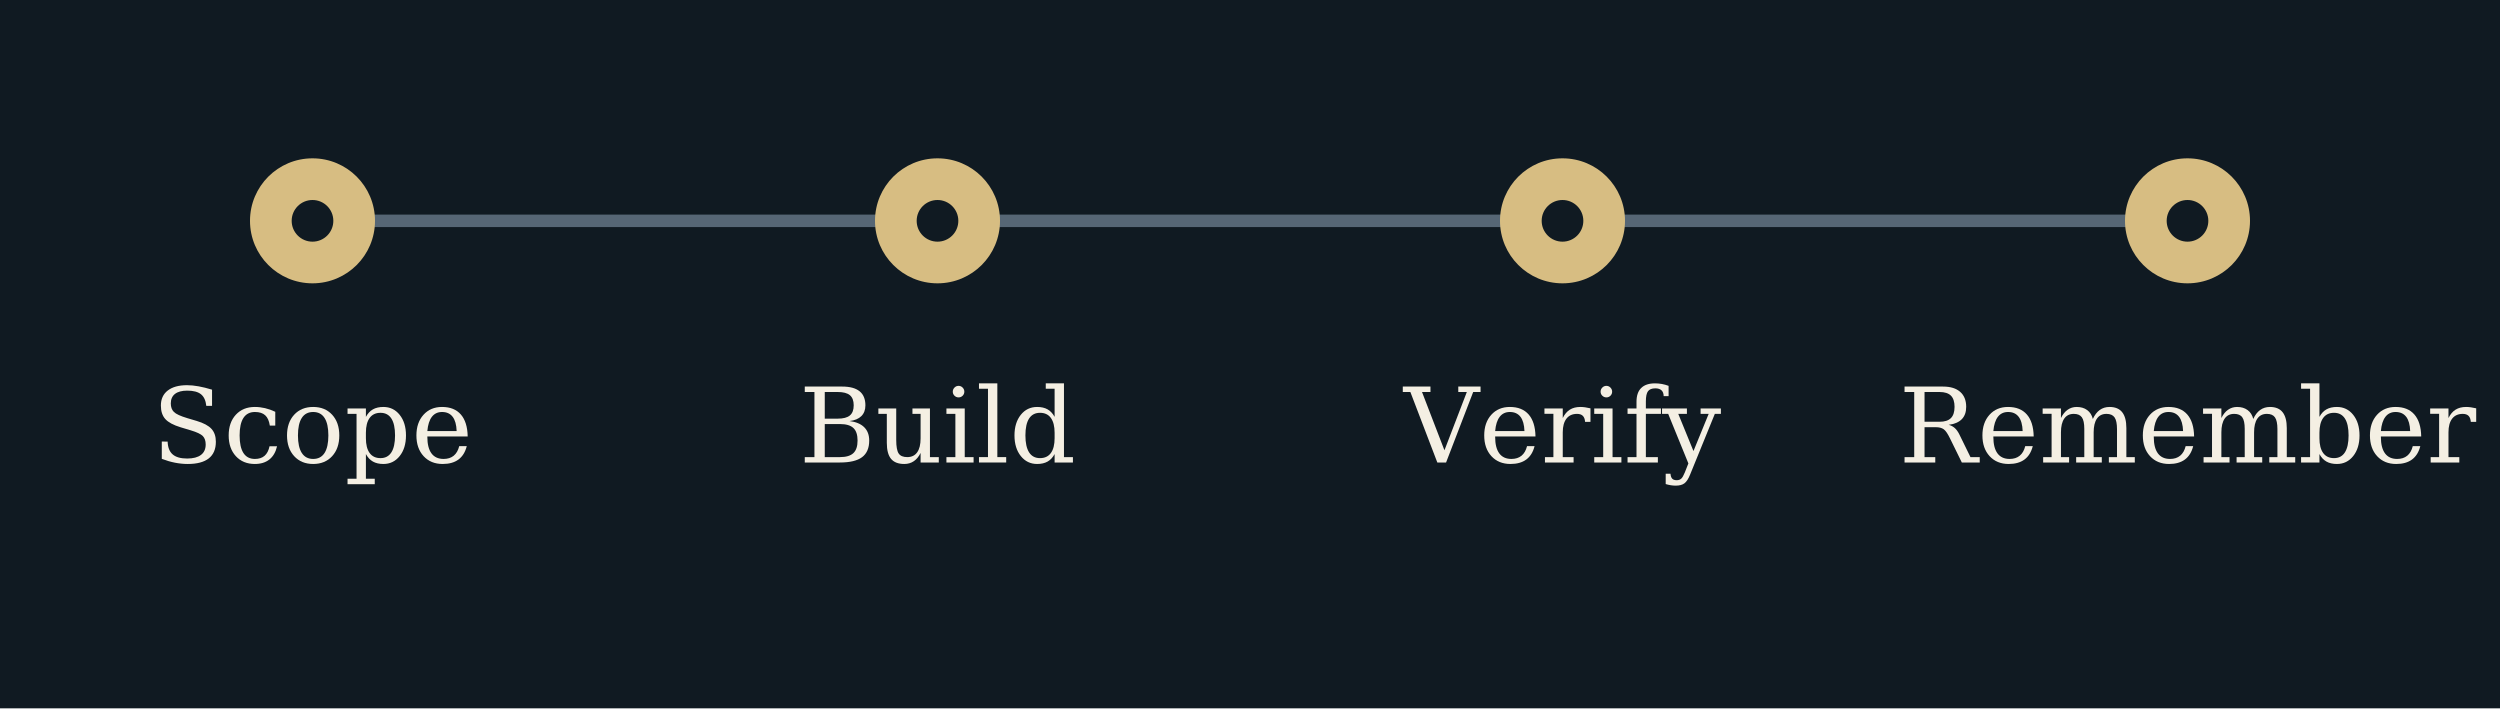
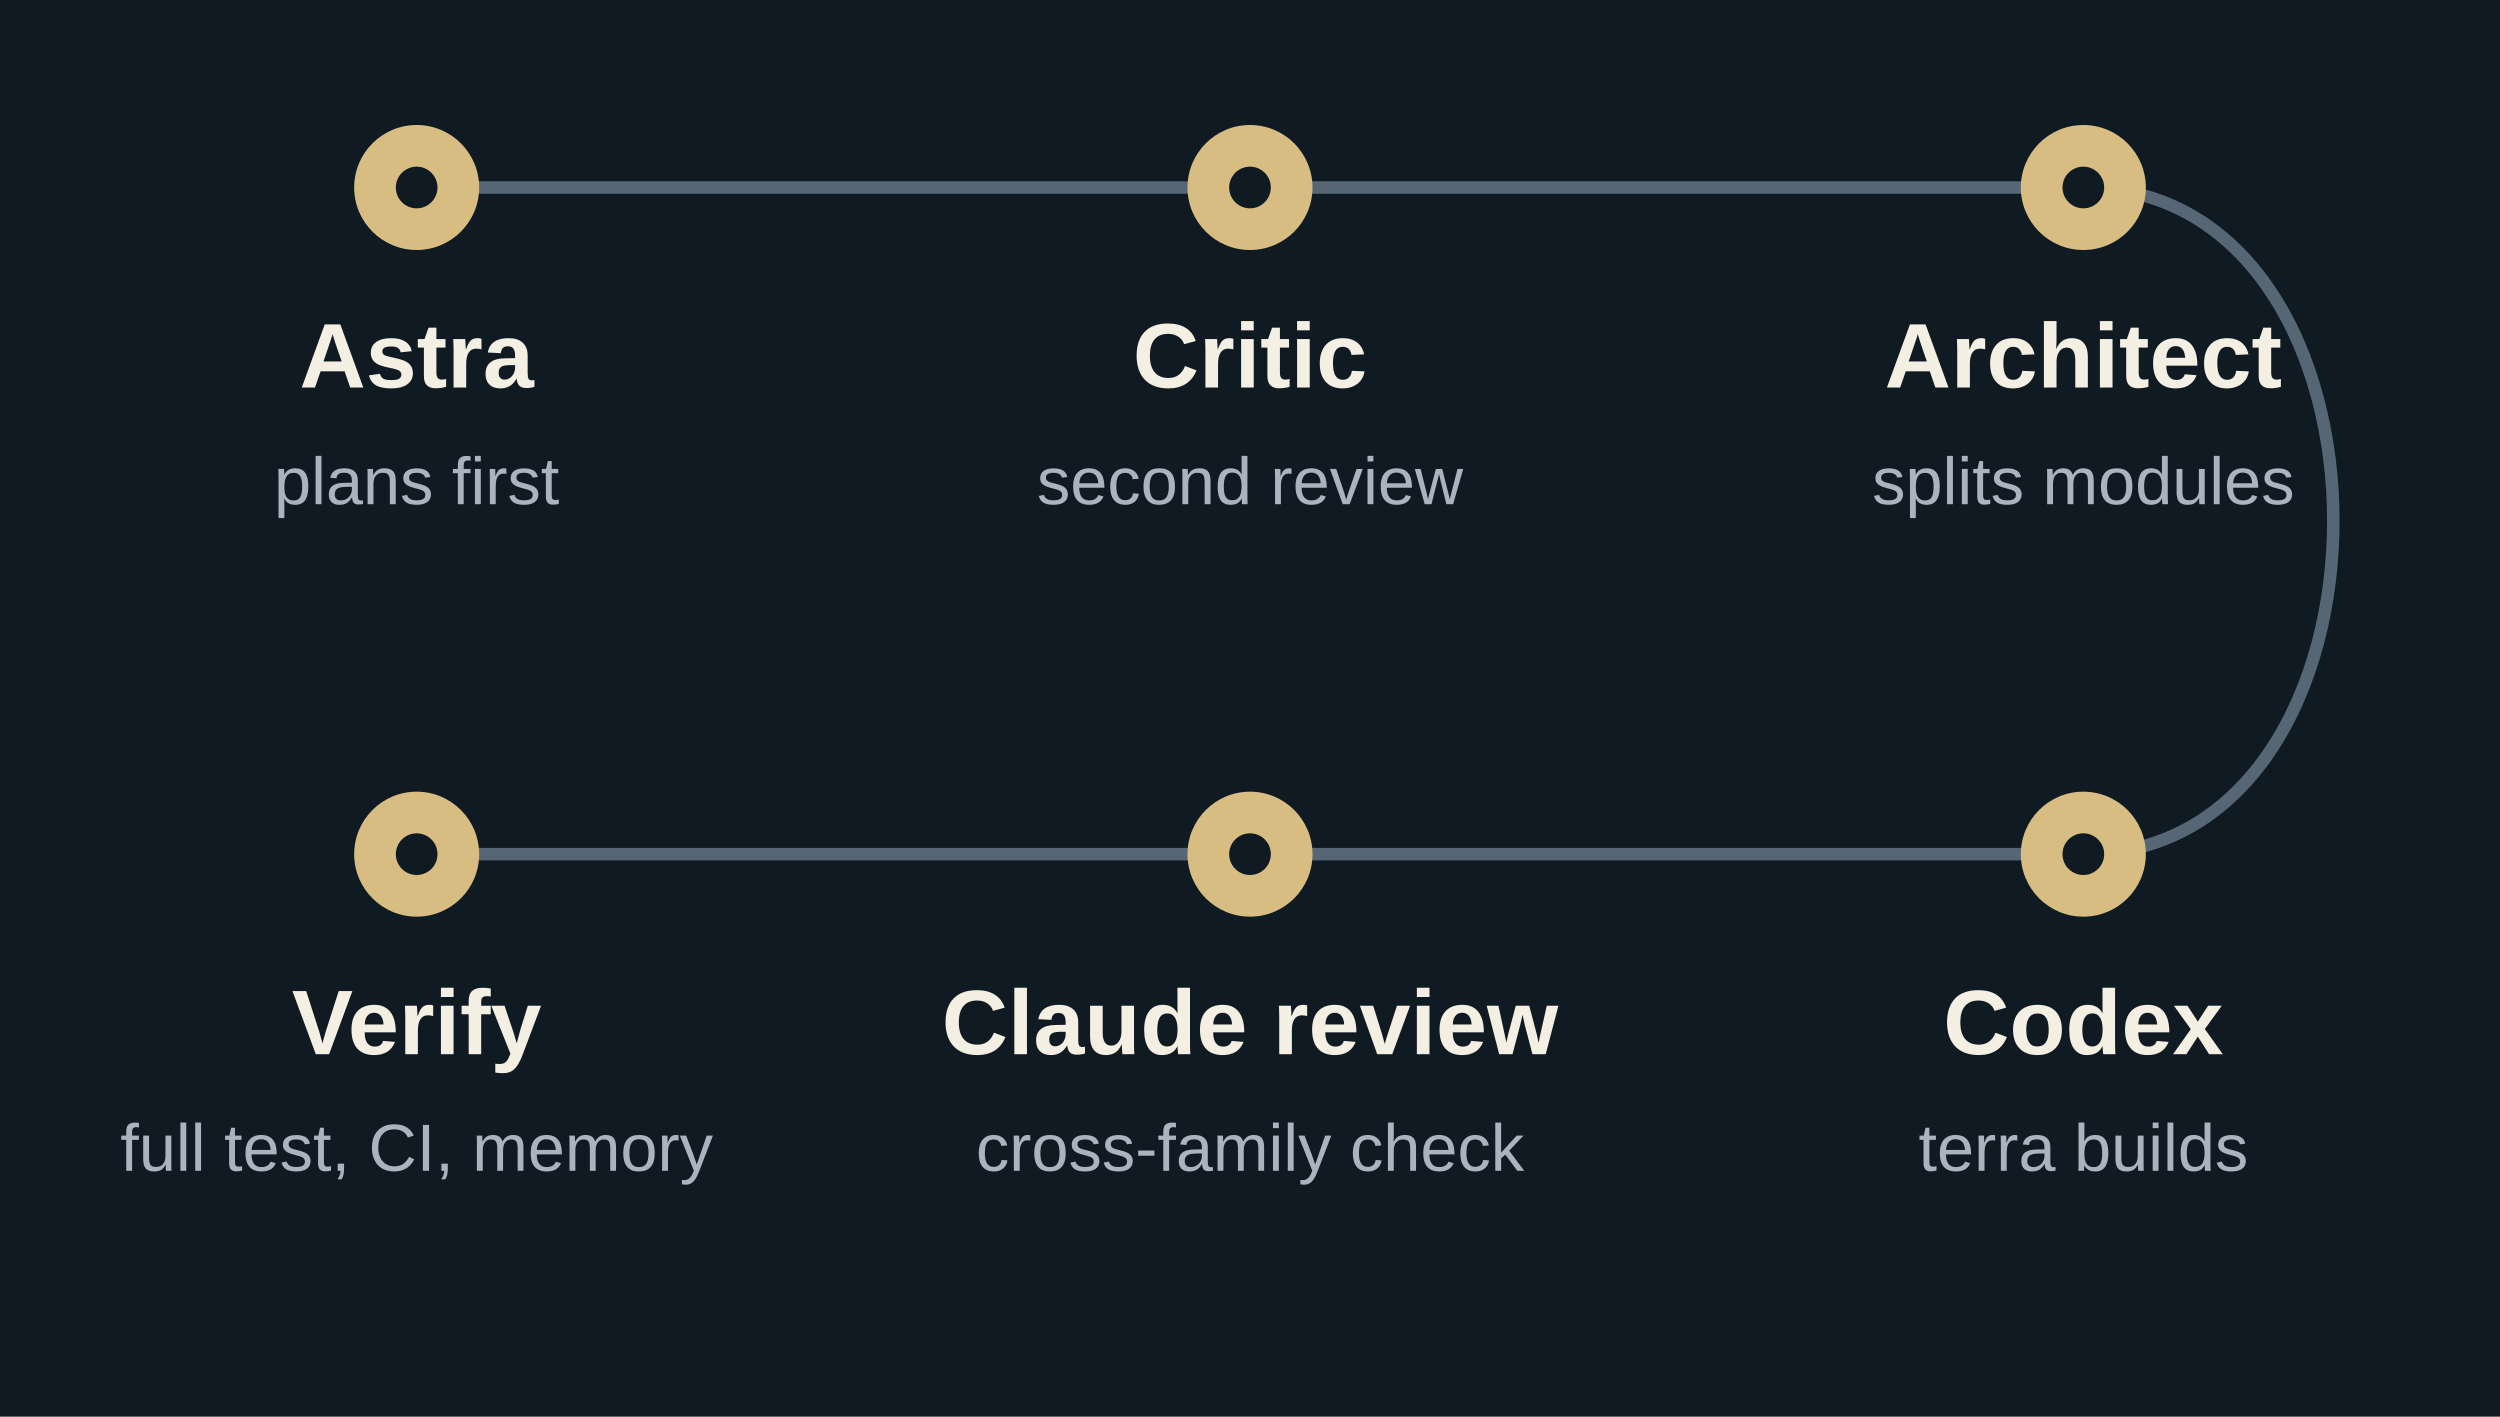
- <svg xmlns="http://www.w3.org/2000/svg" width="600" height="170" viewBox="0 0 600 170" role="img" aria-labelledby="title desc">
-   <rect x="0" y="0" width="600" height="170" rx="0" fill="#101a22" />
-   <path d="M75.0 53H525.0" fill="none" stroke="#566675" stroke-width="3" stroke-linecap="round" stroke-linejoin="round" />
-   <circle cx="75.0" cy="53" r="15" fill="#d7bd82" />
-   <circle cx="75.0" cy="53" r="5" fill="#101a22" />
-   <g fill="#f4efe3" aria-label="Scope">
-     <path d="M190 72V412L305 411Q310 241 403.5 159.5Q497 78 688 78Q866 78 959.5 148.5Q1053 219 1053 354Q1053 462 996.5 520.0Q940 578 758 633L561 692Q347 757 259.5 854.0Q172 951 172 1120Q172 1310 307.0 1415.0Q442 1520 686 1520Q790 1520 914.0 1497.5Q1038 1475 1178 1432V1114H1065Q1048 1272 959.5 1342.5Q871 1413 690 1413Q532 1413 449.5 1348.5Q367 1284 367 1161Q367 1054 429.0 993.0Q491 932 692 872L877 817Q1080 756 1166.5 661.5Q1253 567 1253 408Q1253 191 1114.0 81.0Q975 -29 700 -29Q577 -29 449.5 -4.0Q322 21 190 72Z" transform="translate(36.511 111) scale(0.01220703 -0.01220703)" />
-     <path d="M1053 319Q1014 149 903.0 60.0Q792 -29 616 -29Q384 -29 243.0 124.5Q102 278 102 532Q102 787 243.0 939.5Q384 1092 616 1092Q717 1092 817.0 1068.5Q917 1045 1018 997V725H911Q890 865 819.5 929.0Q749 993 618 993Q469 993 393.0 877.5Q317 762 317 532Q317 302 392.5 186.0Q468 70 618 70Q737 70 808.0 132.0Q879 194 905 319Z" transform="translate(53.638 111) scale(0.01220703 -0.01220703)" />
-     <path d="M616 70Q764 70 839.5 187.0Q915 304 915 532Q915 760 839.5 876.5Q764 993 616 993Q468 993 392.5 876.5Q317 760 317 532Q317 304 393.0 187.0Q469 70 616 70ZM616 -29Q384 -29 243.0 124.5Q102 278 102 532Q102 786 242.5 939.0Q383 1092 616 1092Q849 1092 989.5 939.0Q1130 786 1130 532Q1130 278 989.5 124.5Q849 -29 616 -29Z" transform="translate(67.639 111) scale(0.01220703 -0.01220703)" />
-     <path d="M420 584V479Q420 287 493.5 186.5Q567 86 707 86Q848 86 920.5 199.0Q993 312 993 532Q993 753 920.5 865.0Q848 977 707 977Q567 977 493.5 876.0Q420 775 420 584ZM236 956H59V1063H420V897Q474 997 557.5 1044.5Q641 1092 764 1092Q960 1092 1084.0 937.0Q1208 782 1208 532Q1208 282 1084.0 126.5Q960 -29 764 -29Q641 -29 557.5 18.5Q474 66 420 166V-319H594V-426H59V-319H236Z" transform="translate(82.690 111) scale(0.01220703 -0.01220703)" />
-     <path d="M1110 512H317V504Q317 289 398.0 179.5Q479 70 637 70Q758 70 835.5 133.5Q913 197 944 322H1092Q1048 147 929.5 59.0Q811 -29 618 -29Q385 -29 243.5 124.5Q102 278 102 532Q102 784 241.0 938.0Q380 1092 606 1092Q847 1092 976.0 943.5Q1105 795 1110 512ZM893 618Q887 804 814.5 898.5Q742 993 606 993Q479 993 406.0 898.0Q333 803 317 618Z" transform="translate(98.694 111) scale(0.01220703 -0.01220703)" />
-   </g>
-   <circle cx="225.0" cy="53" r="15" fill="#d7bd82" />
-   <circle cx="225.0" cy="53" r="5" fill="#101a22" />
-   <g fill="#f4efe3" aria-label="Build">
-     <path d="M506 106H805Q985 106 1068.0 184.0Q1151 262 1151 432Q1151 601 1068.5 678.5Q986 756 805 756H506ZM506 862H760Q924 862 999.5 925.0Q1075 988 1075 1124Q1075 1261 999.5 1323.5Q924 1386 760 1386H506ZM113 0V106H303V1386H113V1493H850Q1076 1493 1190.5 1400.5Q1305 1308 1305 1124Q1305 991 1225.5 912.0Q1146 833 993 815Q1183 791 1281.5 693.5Q1380 596 1380 432Q1380 210 1240.0 105.0Q1100 0 803 0Z" transform="translate(191.766 111) scale(0.01220703 -0.01220703)" />
-     <path d="M725 1063H1069V106H1243V0H885V188Q834 82 753.0 26.5Q672 -29 565 -29Q388 -29 304.5 71.5Q221 172 221 387V956H55V1063H406V444Q406 250 453.5 178.0Q501 106 623 106Q751 106 818.0 200.0Q885 294 885 473V956H725Z" transform="translate(210.138 111) scale(0.01220703 -0.01220703)" />
-     <path d="M199 1393Q199 1439 232.5 1473.0Q266 1507 313 1507Q359 1507 392.5 1473.0Q426 1439 426 1393Q426 1346 393.0 1313.0Q360 1280 313 1280Q266 1280 232.5 1313.0Q199 1346 199 1393ZM434 106H608V0H74V106H250V956H74V1063H434Z" transform="translate(226.239 111) scale(0.01220703 -0.01220703)" />
-     <path d="M420 106H594V0H59V106H236V1450H59V1556H420Z" transform="translate(234.235 111) scale(0.01220703 -0.01220703)" />
-     <path d="M1075 106H1251V0H891V166Q837 66 753.5 18.5Q670 -29 547 -29Q351 -29 226.5 126.5Q102 282 102 532Q102 782 226.0 937.0Q350 1092 547 1092Q670 1092 753.5 1044.5Q837 997 891 897V1450H717V1556H1075ZM891 479V584Q891 775 817.5 876.0Q744 977 604 977Q462 977 389.5 865.0Q317 753 317 532Q317 312 389.5 199.0Q462 86 604 86Q744 86 817.5 186.5Q891 287 891 479Z" transform="translate(242.230 111) scale(0.01220703 -0.01220703)" />
-   </g>
-   <circle cx="375.0" cy="53" r="15" fill="#d7bd82" />
-   <circle cx="375.0" cy="53" r="5" fill="#101a22" />
-   <g fill="#f4efe3" aria-label="Verify">
-     <path d="M358 1386 799 240 1239 1386H1071V1493H1509V1386H1364L831 0H659L129 1386H-20V1493H524V1386Z" transform="translate(336.914 111) scale(0.01220703 -0.01220703)" />
-     <path d="M1110 512H317V504Q317 289 398.0 179.5Q479 70 637 70Q758 70 835.5 133.5Q913 197 944 322H1092Q1048 147 929.5 59.0Q811 -29 618 -29Q385 -29 243.5 124.5Q102 278 102 532Q102 784 241.0 938.0Q380 1092 606 1092Q847 1092 976.0 943.5Q1105 795 1110 512ZM893 618Q887 804 814.5 898.5Q742 993 606 993Q479 993 406.0 898.0Q333 803 317 618Z" transform="translate(354.968 111) scale(0.01220703 -0.01220703)" />
-     <path d="M979 1065V799H873Q868 878 829.0 917.0Q790 956 715 956Q579 956 506.5 862.0Q434 768 434 592V106H647V0H84V106H250V958H74V1063H434V874Q488 985 573.0 1038.5Q658 1092 780 1092Q825 1092 874.5 1085.0Q924 1078 979 1065Z" transform="translate(369.763 111) scale(0.01220703 -0.01220703)" />
-     <path d="M199 1393Q199 1439 232.5 1473.0Q266 1507 313 1507Q359 1507 392.5 1473.0Q426 1439 426 1393Q426 1346 393.0 1313.0Q360 1280 313 1280Q266 1280 232.5 1313.0Q199 1346 199 1393ZM434 106H608V0H74V106H250V956H74V1063H434Z" transform="translate(381.714 111) scale(0.01220703 -0.01220703)" />
-     <path d="M881 1305H784Q783 1380 741.5 1419.0Q700 1458 621 1458Q518 1458 476.0 1401.5Q434 1345 434 1200V1063H731V956H434V106H670V0H74V106H250V956H74V1063H250V1196Q250 1374 342.5 1465.0Q435 1556 614 1556Q681 1556 748.0 1544.0Q815 1532 881 1507Z" transform="translate(389.709 111) scale(0.01220703 -0.01220703)" />
-     <path d="M442 -195 512 -18 115 956H-6V1063H483V956H313L612 225L911 956H752V1063H1151V956H1032L545 -240Q495 -364 434.0 -409.5Q373 -455 262 -455Q215 -455 165.5 -447.0Q116 -439 66 -424V-221H160Q166 -289 194.5 -318.5Q223 -348 283 -348Q338 -348 371.5 -317.5Q405 -287 442 -195Z" transform="translate(398.962 111) scale(0.01220703 -0.01220703)" />
-   </g>
-   <circle cx="525.0" cy="53" r="15" fill="#d7bd82" />
-   <circle cx="525.0" cy="53" r="5" fill="#101a22" />
-   <g fill="#f4efe3" aria-label="Remember">
-     <path d="M981 741Q1051 722 1101.5 676.5Q1152 631 1192 549L1409 106H1591V0H1239L1006 475Q939 613 883.0 653.5Q827 694 729 694H506V106H717V0H113V106H303V1386H113V1493H870Q1088 1493 1206.5 1389.0Q1325 1285 1325 1094Q1325 940 1238.5 851.5Q1152 763 981 741ZM506 801H801Q952 801 1024.0 872.5Q1096 944 1096 1094Q1096 1244 1024.0 1315.0Q952 1386 801 1386H506Z" transform="translate(455.713 111) scale(0.01220703 -0.01220703)" />
-     <path d="M1110 512H317V504Q317 289 398.0 179.5Q479 70 637 70Q758 70 835.5 133.5Q913 197 944 322H1092Q1048 147 929.5 59.0Q811 -29 618 -29Q385 -29 243.5 124.5Q102 278 102 532Q102 784 241.0 938.0Q380 1092 606 1092Q847 1092 976.0 943.5Q1105 795 1110 512ZM893 618Q887 804 814.5 898.5Q742 993 606 993Q479 993 406.0 898.0Q333 803 317 618Z" transform="translate(474.536 111) scale(0.01220703 -0.01220703)" />
-     <path d="M1061 856Q1114 973 1196.5 1032.5Q1279 1092 1389 1092Q1556 1092 1638.0 988.5Q1720 885 1720 676V106H1886V0H1376V106H1536V655Q1536 818 1488.0 887.0Q1440 956 1329 956Q1206 956 1141.5 863.0Q1077 770 1077 592V106H1237V0H733V106H893V662Q893 821 845.0 888.5Q797 956 686 956Q563 956 498.5 863.0Q434 770 434 592V106H594V0H84V106H250V958H74V1063H434V874Q485 980 564.0 1036.0Q643 1092 743 1092Q867 1092 950.0 1030.5Q1033 969 1061 856Z" transform="translate(489.331 111) scale(0.01220703 -0.01220703)" />
-     <path d="M1110 512H317V504Q317 289 398.0 179.5Q479 70 637 70Q758 70 835.5 133.5Q913 197 944 322H1092Q1048 147 929.5 59.0Q811 -29 618 -29Q385 -29 243.5 124.5Q102 278 102 532Q102 784 241.0 938.0Q380 1092 606 1092Q847 1092 976.0 943.5Q1105 795 1110 512ZM893 618Q887 804 814.5 898.5Q742 993 606 993Q479 993 406.0 898.0Q333 803 317 618Z" transform="translate(513.037 111) scale(0.01220703 -0.01220703)" />
-     <path d="M1061 856Q1114 973 1196.5 1032.5Q1279 1092 1389 1092Q1556 1092 1638.0 988.5Q1720 885 1720 676V106H1886V0H1376V106H1536V655Q1536 818 1488.0 887.0Q1440 956 1329 956Q1206 956 1141.5 863.0Q1077 770 1077 592V106H1237V0H733V106H893V662Q893 821 845.0 888.5Q797 956 686 956Q563 956 498.5 863.0Q434 770 434 592V106H594V0H84V106H250V958H74V1063H434V874Q485 980 564.0 1036.0Q643 1092 743 1092Q867 1092 950.0 1030.5Q1033 969 1061 856Z" transform="translate(527.832 111) scale(0.01220703 -0.01220703)" />
-     <path d="M236 106V1450H59V1556H420V897Q474 997 557.5 1044.5Q641 1092 764 1092Q960 1092 1084.0 937.0Q1208 782 1208 532Q1208 282 1084.0 126.5Q960 -29 764 -29Q641 -29 557.5 18.5Q474 66 420 166V0H59V106ZM420 479Q420 287 493.5 186.5Q567 86 707 86Q848 86 920.5 199.0Q993 312 993 532Q993 753 920.5 865.0Q848 977 707 977Q567 977 493.5 876.0Q420 775 420 584Z" transform="translate(551.538 111) scale(0.01220703 -0.01220703)" />
-     <path d="M1110 512H317V504Q317 289 398.0 179.5Q479 70 637 70Q758 70 835.5 133.5Q913 197 944 322H1092Q1048 147 929.5 59.0Q811 -29 618 -29Q385 -29 243.5 124.5Q102 278 102 532Q102 784 241.0 938.0Q380 1092 606 1092Q847 1092 976.0 943.5Q1105 795 1110 512ZM893 618Q887 804 814.5 898.5Q742 993 606 993Q479 993 406.0 898.0Q333 803 317 618Z" transform="translate(567.542 111) scale(0.01220703 -0.01220703)" />
-     <path d="M979 1065V799H873Q868 878 829.0 917.0Q790 956 715 956Q579 956 506.5 862.0Q434 768 434 592V106H647V0H84V106H250V958H74V1063H434V874Q488 985 573.0 1038.5Q658 1092 780 1092Q825 1092 874.5 1085.0Q924 1078 979 1065Z" transform="translate(582.336 111) scale(0.01220703 -0.01220703)" />
-   </g>
+ <svg xmlns="http://www.w3.org/2000/svg" width="600" height="340" viewBox="0 0 600 340" role="img" aria-labelledby="title desc">
+   <rect x="0" y="0" width="600" height="340" fill="#101a22" />
+   <path d="M100 45H500" stroke="#566675" stroke-width="3" stroke-linecap="round" />
+   <path d="M500 45C580 45 580 205 500 205" fill="none" stroke="#566675" stroke-width="3" stroke-linecap="round" />
+   <path d="M500 205H100" stroke="#566675" stroke-width="3" stroke-linecap="round" />
+   <circle cx="100" cy="45" r="15" fill="#d7bd82" />
+   <circle cx="100" cy="45" r="5" fill="#101a22" />
+   <text x="100" y="93" text-anchor="middle" font-family="Segoe UI, Helvetica Neue, Arial, sans-serif" font-size="22" font-weight="600" fill="#f4efe3">Astra</text>
+   <text x="100" y="121" text-anchor="middle" font-family="Segoe UI, Helvetica Neue, Arial, sans-serif" font-size="16" fill="#a9b4bf">plans first</text>
+   <circle cx="300" cy="45" r="15" fill="#d7bd82" />
+   <circle cx="300" cy="45" r="5" fill="#101a22" />
+   <text x="300" y="93" text-anchor="middle" font-family="Segoe UI, Helvetica Neue, Arial, sans-serif" font-size="22" font-weight="600" fill="#f4efe3">Critic</text>
+   <text x="300" y="121" text-anchor="middle" font-family="Segoe UI, Helvetica Neue, Arial, sans-serif" font-size="16" fill="#a9b4bf">second review</text>
+   <circle cx="500" cy="45" r="15" fill="#d7bd82" />
+   <circle cx="500" cy="45" r="5" fill="#101a22" />
+   <text x="500" y="93" text-anchor="middle" font-family="Segoe UI, Helvetica Neue, Arial, sans-serif" font-size="22" font-weight="600" fill="#f4efe3">Architect</text>
+   <text x="500" y="121" text-anchor="middle" font-family="Segoe UI, Helvetica Neue, Arial, sans-serif" font-size="16" fill="#a9b4bf">splits modules</text>
+   <circle cx="500" cy="205" r="15" fill="#d7bd82" />
+   <circle cx="500" cy="205" r="5" fill="#101a22" />
+   <text x="500" y="253" text-anchor="middle" font-family="Segoe UI, Helvetica Neue, Arial, sans-serif" font-size="22" font-weight="600" fill="#f4efe3">Codex</text>
+   <text x="500" y="281" text-anchor="middle" font-family="Segoe UI, Helvetica Neue, Arial, sans-serif" font-size="16" fill="#a9b4bf">terra builds</text>
+   <circle cx="300" cy="205" r="15" fill="#d7bd82" />
+   <circle cx="300" cy="205" r="5" fill="#101a22" />
+   <text x="300" y="253" text-anchor="middle" font-family="Segoe UI, Helvetica Neue, Arial, sans-serif" font-size="22" font-weight="600" fill="#f4efe3">Claude review</text>
+   <text x="300" y="281" text-anchor="middle" font-family="Segoe UI, Helvetica Neue, Arial, sans-serif" font-size="16" fill="#a9b4bf">cross-family check</text>
+   <circle cx="100" cy="205" r="15" fill="#d7bd82" />
+   <circle cx="100" cy="205" r="5" fill="#101a22" />
+   <text x="100" y="253" text-anchor="middle" font-family="Segoe UI, Helvetica Neue, Arial, sans-serif" font-size="22" font-weight="600" fill="#f4efe3">Verify</text>
+   <text x="100" y="281" text-anchor="middle" font-family="Segoe UI, Helvetica Neue, Arial, sans-serif" font-size="16" fill="#a9b4bf">full test, CI, memory</text>
</svg>
